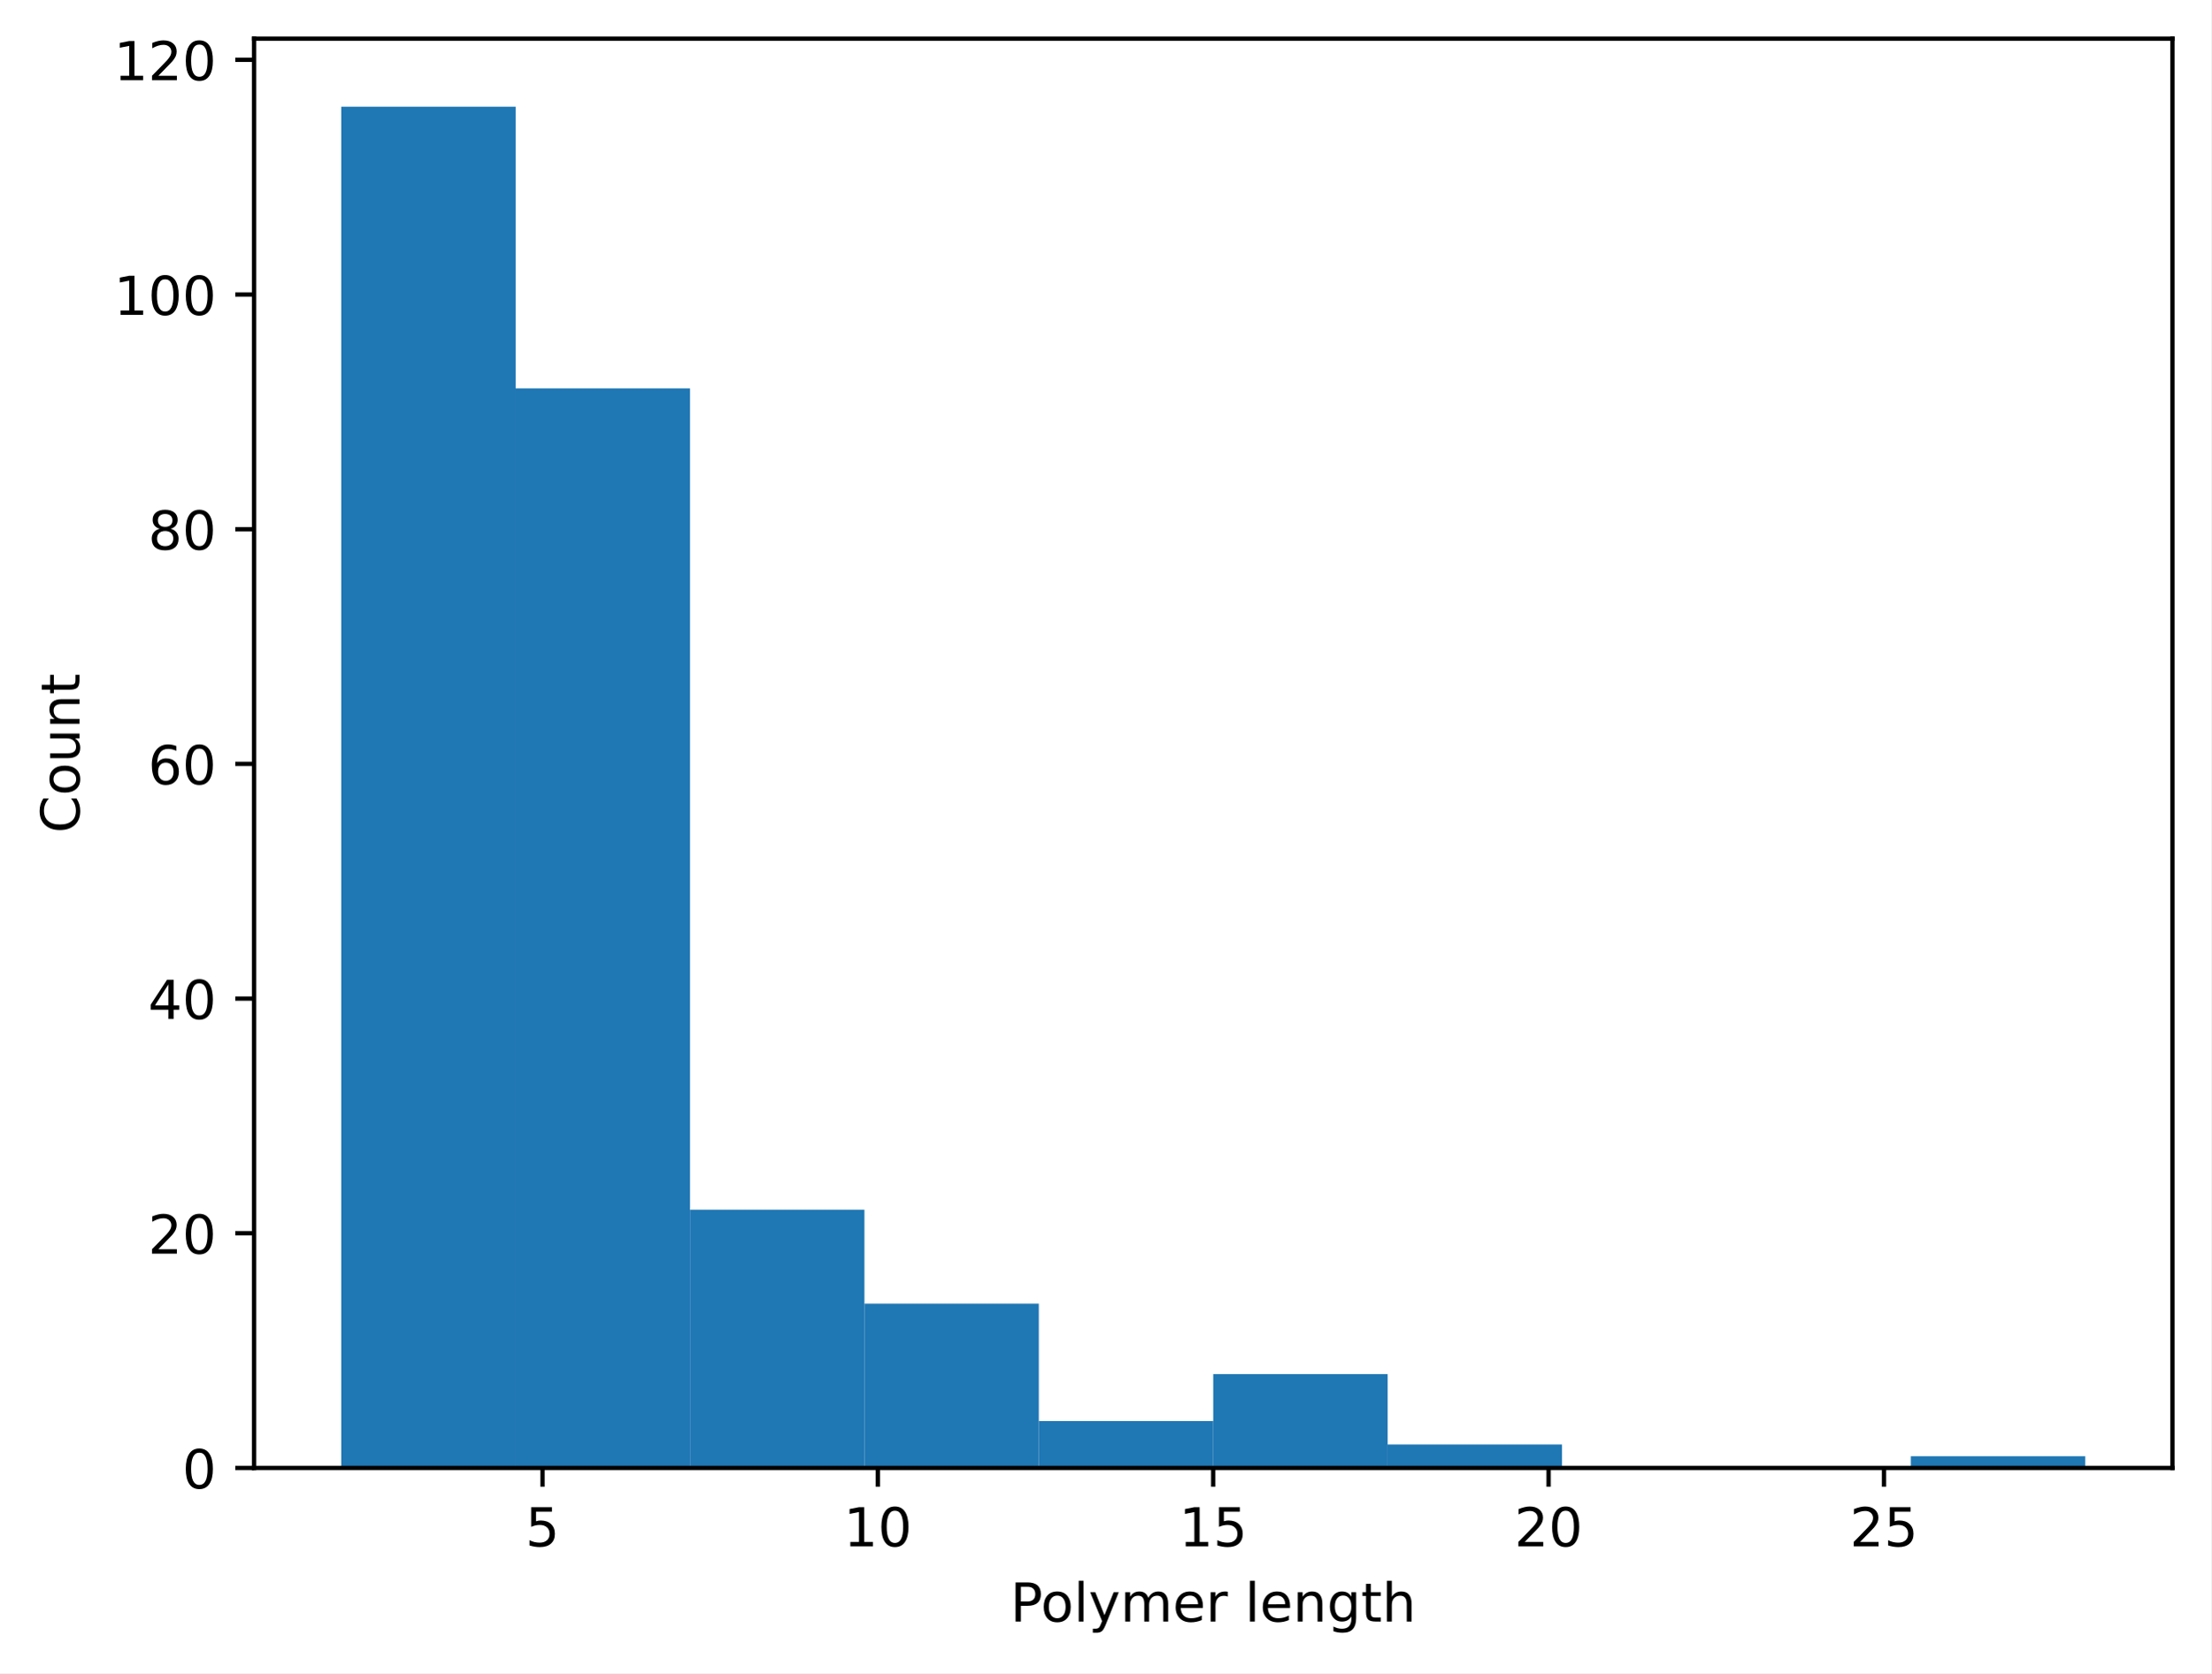
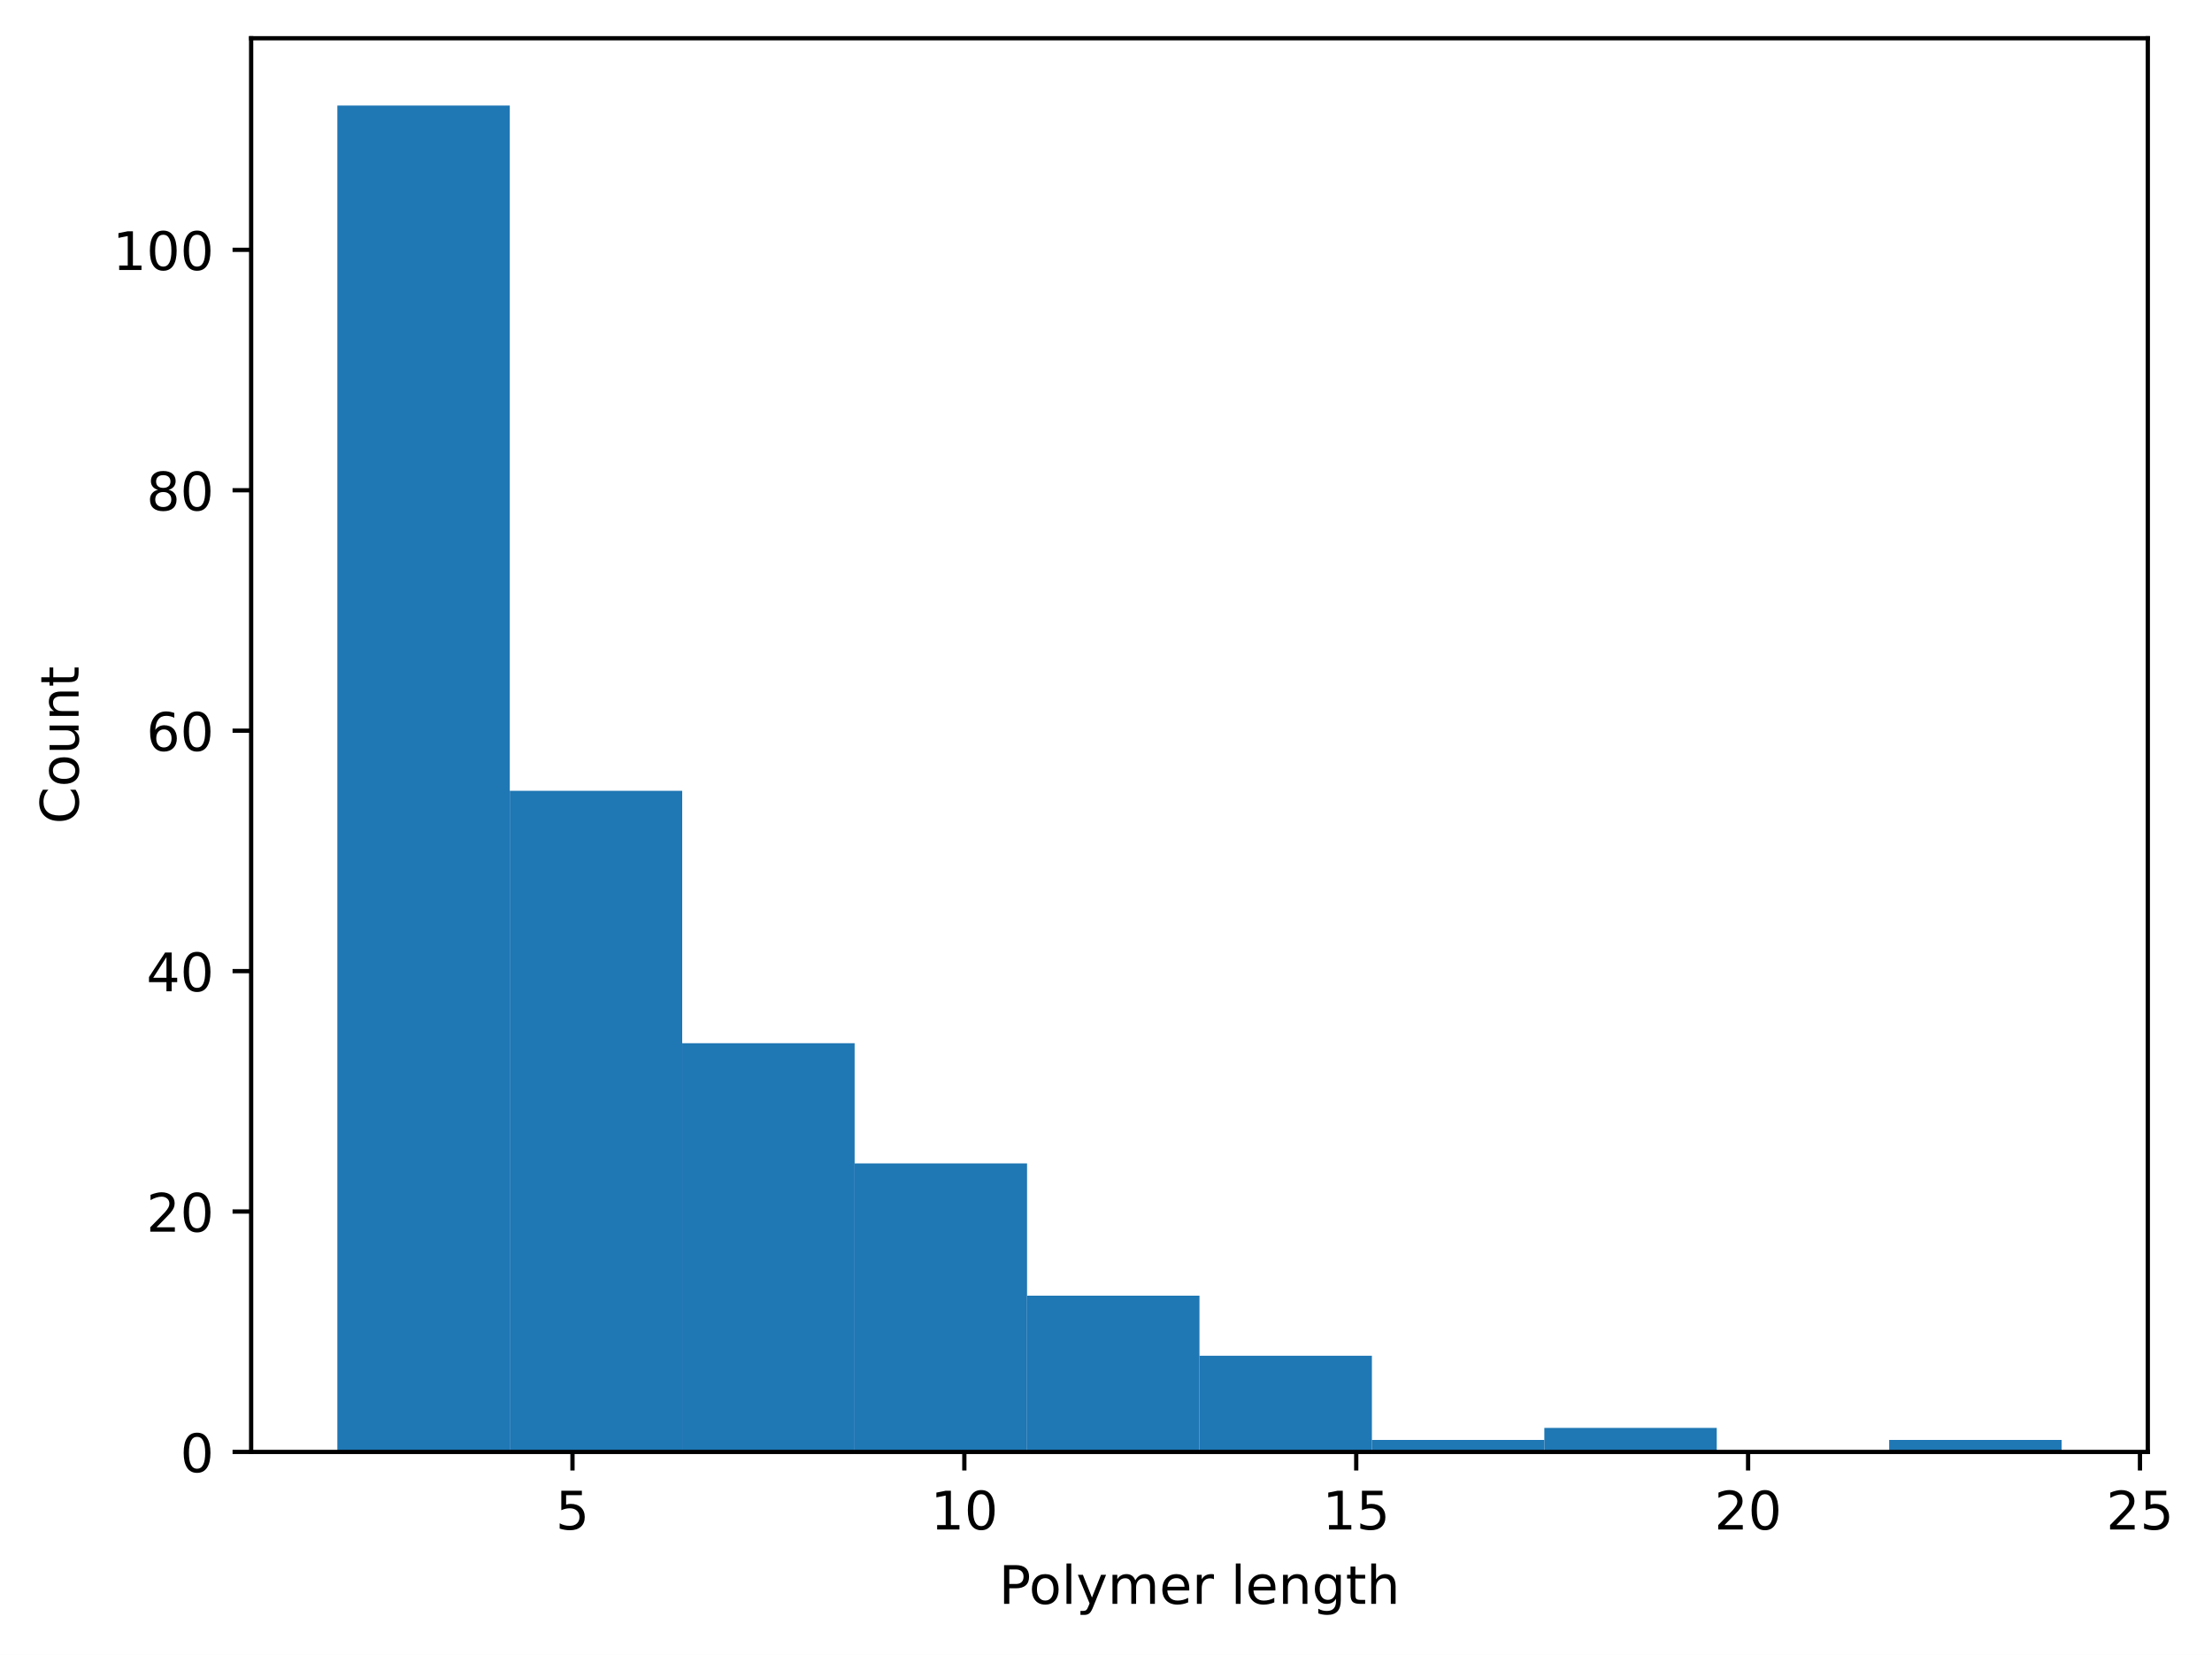
- <svg xmlns="http://www.w3.org/2000/svg" xmlns:xlink="http://www.w3.org/1999/xlink" width="411.608pt" height="311.513pt" viewBox="0 0 411.608 311.513" version="1.1">
+ <svg xmlns="http://www.w3.org/2000/svg" xmlns:xlink="http://www.w3.org/1999/xlink" width="416.494pt" height="311.513pt" viewBox="0 0 416.494 311.513" version="1.1">
  <defs>
    <style type="text/css">*{stroke-linejoin: round; stroke-linecap: butt}</style>
  </defs>
  <g id="figure_1">
    <g id="patch_1">
-       <path d="M 0 311.513  L 411.608 311.513  L 411.608 0  L 0 0  z " style="fill: #ffffff" />
+       <path d="M 0 311.513  L 416.494 311.513  L 416.494 0  L 0 0  z " style="fill: #ffffff" />
    </g>
    <g id="axes_1">
      <g id="patch_2">
        <path d="M 47.288 273.312  L 404.408 273.312  L 404.408 7.2  L 47.288 7.2  z " style="fill: #ffffff" />
      </g>
      <g id="patch_3">
-         <path d="M 63.52 273.312  L 95.986 273.312  L 95.986 19.872  L 63.52 19.872  z " clip-path="url(#p00acc39641)" style="fill: #1f77b4" />
+         <path d="M 63.52 273.312  L 95.986 273.312  L 95.986 19.872  L 63.52 19.872  z " clip-path="url(#pd535c5209c)" style="fill: #1f77b4" />
      </g>
      <g id="patch_4">
-         <path d="M 95.986 273.312  L 128.451 273.312  L 128.451 72.308  L 95.986 72.308  z " clip-path="url(#p00acc39641)" style="fill: #1f77b4" />
+         <path d="M 95.986 273.312  L 128.451 273.312  L 128.451 148.855  L 95.986 148.855  z " clip-path="url(#pd535c5209c)" style="fill: #1f77b4" />
      </g>
      <g id="patch_5">
-         <path d="M 128.451 273.312  L 160.917 273.312  L 160.917 225.246  L 128.451 225.246  z " clip-path="url(#p00acc39641)" style="fill: #1f77b4" />
+         <path d="M 128.451 273.312  L 160.917 273.312  L 160.917 196.375  L 128.451 196.375  z " clip-path="url(#pd535c5209c)" style="fill: #1f77b4" />
      </g>
      <g id="patch_6">
-         <path d="M 160.917 273.312  L 193.382 273.312  L 193.382 242.724  L 160.917 242.724  z " clip-path="url(#p00acc39641)" style="fill: #1f77b4" />
+         <path d="M 160.917 273.312  L 193.382 273.312  L 193.382 219.003  L 160.917 219.003  z " clip-path="url(#pd535c5209c)" style="fill: #1f77b4" />
      </g>
      <g id="patch_7">
-         <path d="M 193.382 273.312  L 225.847 273.312  L 225.847 264.573  L 193.382 264.573  z " clip-path="url(#p00acc39641)" style="fill: #1f77b4" />
+         <path d="M 193.382 273.312  L 225.847 273.312  L 225.847 243.895  L 193.382 243.895  z " clip-path="url(#pd535c5209c)" style="fill: #1f77b4" />
      </g>
      <g id="patch_8">
-         <path d="M 225.847 273.312  L 258.313 273.312  L 258.313 255.833  L 225.847 255.833  z " clip-path="url(#p00acc39641)" style="fill: #1f77b4" />
+         <path d="M 225.847 273.312  L 258.313 273.312  L 258.313 255.209  L 225.847 255.209  z " clip-path="url(#pd535c5209c)" style="fill: #1f77b4" />
      </g>
      <g id="patch_9">
-         <path d="M 258.313 273.312  L 290.778 273.312  L 290.778 268.942  L 258.313 268.942  z " clip-path="url(#p00acc39641)" style="fill: #1f77b4" />
+         <path d="M 258.313 273.312  L 290.778 273.312  L 290.778 271.049  L 258.313 271.049  z " clip-path="url(#pd535c5209c)" style="fill: #1f77b4" />
      </g>
      <g id="patch_10">
-         <path d="M 290.778 273.312  L 323.244 273.312  L 323.244 273.312  L 290.778 273.312  z " clip-path="url(#p00acc39641)" style="fill: #1f77b4" />
+         <path d="M 290.778 273.312  L 323.244 273.312  L 323.244 268.786  L 290.778 268.786  z " clip-path="url(#pd535c5209c)" style="fill: #1f77b4" />
      </g>
      <g id="patch_11">
-         <path d="M 323.244 273.312  L 355.709 273.312  L 355.709 273.312  L 323.244 273.312  z " clip-path="url(#p00acc39641)" style="fill: #1f77b4" />
+         <path d="M 323.244 273.312  L 355.709 273.312  L 355.709 273.312  L 323.244 273.312  z " clip-path="url(#pd535c5209c)" style="fill: #1f77b4" />
      </g>
      <g id="patch_12">
-         <path d="M 355.709 273.312  L 388.175 273.312  L 388.175 271.127  L 355.709 271.127  z " clip-path="url(#p00acc39641)" style="fill: #1f77b4" />
+         <path d="M 355.709 273.312  L 388.175 273.312  L 388.175 271.049  L 355.709 271.049  z " clip-path="url(#pd535c5209c)" style="fill: #1f77b4" />
      </g>
      <g id="matplotlib.axis_1">
        <g id="xtick_1">
          <g id="line2d_1">
            <defs>
-               <path id="m760b5479da" d="M 0 0  L 0 3.5  " style="stroke: #000000; stroke-width: 0.8" />
-             </defs>
-             <g>
-               <use xlink:href="#m760b5479da" x="100.98" y="273.312" style="stroke: #000000; stroke-width: 0.8" />
+               <path id="m764158cb4b" d="M 0 0  L 0 3.5  " style="stroke: #000000; stroke-width: 0.8" />
+             </defs>
+             <g>
+               <use xlink:href="#m764158cb4b" x="107.791" y="273.312" style="stroke: #000000; stroke-width: 0.8" />
            </g>
          </g>
          <g id="text_1">
-             <g transform="translate(97.79912 287.9097) scale(0.1 -0.1)">
+             <g transform="translate(104.6101 287.9097) scale(0.1 -0.1)">
              <defs>
                <path id="DejaVuSans-18" d="M 691 4666  L 3169 4666  L 3169 4134  L 1269 4134  L 1269 2991  Q 1406 3038 1543 3061  Q 1681 3084 1819 3084  Q 2600 3084 3056 2656  Q 3513 2228 3513 1497  Q 3513 744 3044 326  Q 2575 -91 1722 -91  Q 1428 -91 1123 -41  Q 819 9 494 109  L 494 744  Q 775 591 1075 516  Q 1375 441 1709 441  Q 2250 441 2565 725  Q 2881 1009 2881 1497  Q 2881 1984 2565 2268  Q 2250 2553 1709 2553  Q 1456 2553 1204 2497  Q 953 2441 691 2322  L 691 4666  z " transform="scale(0.015625)" />
              </defs>
              <use xlink:href="#DejaVuSans-18" />
            </g>
          </g>
        </g>
        <g id="xtick_2">
          <g id="line2d_2">
            <g>
-               <use xlink:href="#m760b5479da" x="163.414" y="273.312" style="stroke: #000000; stroke-width: 0.8" />
+               <use xlink:href="#m764158cb4b" x="181.576" y="273.312" style="stroke: #000000; stroke-width: 0.8" />
            </g>
          </g>
          <g id="text_2">
-             <g transform="translate(157.0514 287.9097) scale(0.1 -0.1)">
+             <g transform="translate(175.2139 287.9097) scale(0.1 -0.1)">
              <defs>
                <path id="DejaVuSans-14" d="M 794 531  L 1825 531  L 1825 4091  L 703 3866  L 703 4441  L 1819 4666  L 2450 4666  L 2450 531  L 3481 531  L 3481 0  L 794 0  L 794 531  z " transform="scale(0.015625)" />
                <path id="DejaVuSans-13" d="M 2034 4250  Q 1547 4250 1301 3770  Q 1056 3291 1056 2328  Q 1056 1369 1301 889  Q 1547 409 2034 409  Q 2525 409 2770 889  Q 3016 1369 3016 2328  Q 3016 3291 2770 3770  Q 2525 4250 2034 4250  z M 2034 4750  Q 2819 4750 3233 4129  Q 3647 3509 3647 2328  Q 3647 1150 3233 529  Q 2819 -91 2034 -91  Q 1250 -91 836 529  Q 422 1150 422 2328  Q 422 3509 836 4129  Q 1250 4750 2034 4750  z " transform="scale(0.015625)" />
              </defs>
              <use xlink:href="#DejaVuSans-14" />
              <use xlink:href="#DejaVuSans-13" transform="translate(63.625 0)" />
            </g>
          </g>
        </g>
        <g id="xtick_3">
          <g id="line2d_3">
            <g>
-               <use xlink:href="#m760b5479da" x="225.847" y="273.312" style="stroke: #000000; stroke-width: 0.8" />
+               <use xlink:href="#m764158cb4b" x="255.362" y="273.312" style="stroke: #000000; stroke-width: 0.8" />
            </g>
          </g>
          <g id="text_3">
-             <g transform="translate(219.485 287.9097) scale(0.1 -0.1)">
+             <g transform="translate(248.9991 287.9097) scale(0.1 -0.1)">
              <use xlink:href="#DejaVuSans-14" />
              <use xlink:href="#DejaVuSans-18" transform="translate(63.625 0)" />
            </g>
          </g>
        </g>
        <g id="xtick_4">
          <g id="line2d_4">
            <g>
-               <use xlink:href="#m760b5479da" x="288.281" y="273.312" style="stroke: #000000; stroke-width: 0.8" />
+               <use xlink:href="#m764158cb4b" x="329.147" y="273.312" style="stroke: #000000; stroke-width: 0.8" />
            </g>
          </g>
          <g id="text_4">
-             <g transform="translate(281.9186 287.9097) scale(0.1 -0.1)">
+             <g transform="translate(322.7842 287.9097) scale(0.1 -0.1)">
              <defs>
                <path id="DejaVuSans-15" d="M 1228 531  L 3431 531  L 3431 0  L 469 0  L 469 531  Q 828 903 1448 1529  Q 2069 2156 2228 2338  Q 2531 2678 2651 2914  Q 2772 3150 2772 3378  Q 2772 3750 2511 3984  Q 2250 4219 1831 4219  Q 1534 4219 1204 4116  Q 875 4013 500 3803  L 500 4441  Q 881 4594 1212 4672  Q 1544 4750 1819 4750  Q 2544 4750 2975 4387  Q 3406 4025 3406 3419  Q 3406 3131 3298 2873  Q 3191 2616 2906 2266  Q 2828 2175 2409 1742  Q 1991 1309 1228 531  z " transform="scale(0.015625)" />
              </defs>
              <use xlink:href="#DejaVuSans-15" />
              <use xlink:href="#DejaVuSans-13" transform="translate(63.625 0)" />
            </g>
          </g>
        </g>
        <g id="xtick_5">
          <g id="line2d_5">
            <g>
-               <use xlink:href="#m760b5479da" x="350.715" y="273.312" style="stroke: #000000; stroke-width: 0.8" />
+               <use xlink:href="#m764158cb4b" x="402.932" y="273.312" style="stroke: #000000; stroke-width: 0.8" />
            </g>
          </g>
          <g id="text_5">
-             <g transform="translate(344.3521 287.9097) scale(0.1 -0.1)">
+             <g transform="translate(396.5693 287.9097) scale(0.1 -0.1)">
              <use xlink:href="#DejaVuSans-15" />
              <use xlink:href="#DejaVuSans-18" transform="translate(63.625 0)" />
            </g>
          </g>
        </g>
        <g id="text_6">
          <g transform="translate(188.0741 301.9104) scale(0.1 -0.1)">
            <defs>
              <path id="DejaVuSans-33" d="M 1259 4147  L 1259 2394  L 2053 2394  Q 2494 2394 2734 2622  Q 2975 2850 2975 3272  Q 2975 3691 2734 3919  Q 2494 4147 2053 4147  L 1259 4147  z M 628 4666  L 2053 4666  Q 2838 4666 3239 4311  Q 3641 3956 3641 3272  Q 3641 2581 3239 2228  Q 2838 1875 2053 1875  L 1259 1875  L 1259 0  L 628 0  L 628 4666  z " transform="scale(0.015625)" />
              <path id="DejaVuSans-52" d="M 1959 3097  Q 1497 3097 1228 2736  Q 959 2375 959 1747  Q 959 1119 1226 758  Q 1494 397 1959 397  Q 2419 397 2687 759  Q 2956 1122 2956 1747  Q 2956 2369 2687 2733  Q 2419 3097 1959 3097  z M 1959 3584  Q 2709 3584 3137 3096  Q 3566 2609 3566 1747  Q 3566 888 3137 398  Q 2709 -91 1959 -91  Q 1206 -91 779 398  Q 353 888 353 1747  Q 353 2609 779 3096  Q 1206 3584 1959 3584  z " transform="scale(0.015625)" />
              <path id="DejaVuSans-4f" d="M 603 4863  L 1178 4863  L 1178 0  L 603 0  L 603 4863  z " transform="scale(0.015625)" />
              <path id="DejaVuSans-5c" d="M 2059 -325  Q 1816 -950 1584 -1140  Q 1353 -1331 966 -1331  L 506 -1331  L 506 -850  L 844 -850  Q 1081 -850 1212 -737  Q 1344 -625 1503 -206  L 1606 56  L 191 3500  L 800 3500  L 1894 763  L 2988 3500  L 3597 3500  L 2059 -325  z " transform="scale(0.015625)" />
              <path id="DejaVuSans-50" d="M 3328 2828  Q 3544 3216 3844 3400  Q 4144 3584 4550 3584  Q 5097 3584 5394 3201  Q 5691 2819 5691 2113  L 5691 0  L 5113 0  L 5113 2094  Q 5113 2597 4934 2840  Q 4756 3084 4391 3084  Q 3944 3084 3684 2787  Q 3425 2491 3425 1978  L 3425 0  L 2847 0  L 2847 2094  Q 2847 2600 2669 2842  Q 2491 3084 2119 3084  Q 1678 3084 1418 2786  Q 1159 2488 1159 1978  L 1159 0  L 581 0  L 581 3500  L 1159 3500  L 1159 2956  Q 1356 3278 1631 3431  Q 1906 3584 2284 3584  Q 2666 3584 2933 3390  Q 3200 3197 3328 2828  z " transform="scale(0.015625)" />
              <path id="DejaVuSans-48" d="M 3597 1894  L 3597 1613  L 953 1613  Q 991 1019 1311 708  Q 1631 397 2203 397  Q 2534 397 2845 478  Q 3156 559 3463 722  L 3463 178  Q 3153 47 2828 -22  Q 2503 -91 2169 -91  Q 1331 -91 842 396  Q 353 884 353 1716  Q 353 2575 817 3079  Q 1281 3584 2069 3584  Q 2775 3584 3186 3129  Q 3597 2675 3597 1894  z M 3022 2063  Q 3016 2534 2758 2815  Q 2500 3097 2075 3097  Q 1594 3097 1305 2825  Q 1016 2553 972 2059  L 3022 2063  z " transform="scale(0.015625)" />
              <path id="DejaVuSans-55" d="M 2631 2963  Q 2534 3019 2420 3045  Q 2306 3072 2169 3072  Q 1681 3072 1420 2755  Q 1159 2438 1159 1844  L 1159 0  L 581 0  L 581 3500  L 1159 3500  L 1159 2956  Q 1341 3275 1631 3429  Q 1922 3584 2338 3584  Q 2397 3584 2469 3576  Q 2541 3569 2628 3553  L 2631 2963  z " transform="scale(0.015625)" />
              <path id="DejaVuSans-3" transform="scale(0.015625)" />
              <path id="DejaVuSans-51" d="M 3513 2113  L 3513 0  L 2938 0  L 2938 2094  Q 2938 2591 2744 2837  Q 2550 3084 2163 3084  Q 1697 3084 1428 2787  Q 1159 2491 1159 1978  L 1159 0  L 581 0  L 581 3500  L 1159 3500  L 1159 2956  Q 1366 3272 1645 3428  Q 1925 3584 2291 3584  Q 2894 3584 3203 3211  Q 3513 2838 3513 2113  z " transform="scale(0.015625)" />
              <path id="DejaVuSans-4a" d="M 2906 1791  Q 2906 2416 2648 2759  Q 2391 3103 1925 3103  Q 1463 3103 1205 2759  Q 947 2416 947 1791  Q 947 1169 1205 825  Q 1463 481 1925 481  Q 2391 481 2648 825  Q 2906 1169 2906 1791  z M 3481 434  Q 3481 -459 3084 -895  Q 2688 -1331 1869 -1331  Q 1566 -1331 1297 -1286  Q 1028 -1241 775 -1147  L 775 -588  Q 1028 -725 1275 -790  Q 1522 -856 1778 -856  Q 2344 -856 2625 -561  Q 2906 -266 2906 331  L 2906 616  Q 2728 306 2450 153  Q 2172 0 1784 0  Q 1141 0 747 490  Q 353 981 353 1791  Q 353 2603 747 3093  Q 1141 3584 1784 3584  Q 2172 3584 2450 3431  Q 2728 3278 2906 2969  L 2906 3500  L 3481 3500  L 3481 434  z " transform="scale(0.015625)" />
              <path id="DejaVuSans-57" d="M 1172 4494  L 1172 3500  L 2356 3500  L 2356 3053  L 1172 3053  L 1172 1153  Q 1172 725 1289 603  Q 1406 481 1766 481  L 2356 481  L 2356 0  L 1766 0  Q 1100 0 847 248  Q 594 497 594 1153  L 594 3053  L 172 3053  L 172 3500  L 594 3500  L 594 4494  L 1172 4494  z " transform="scale(0.015625)" />
              <path id="DejaVuSans-4b" d="M 3513 2113  L 3513 0  L 2938 0  L 2938 2094  Q 2938 2591 2744 2837  Q 2550 3084 2163 3084  Q 1697 3084 1428 2787  Q 1159 2491 1159 1978  L 1159 0  L 581 0  L 581 4863  L 1159 4863  L 1159 2956  Q 1366 3272 1645 3428  Q 1925 3584 2291 3584  Q 2894 3584 3203 3211  Q 3513 2838 3513 2113  z " transform="scale(0.015625)" />
            </defs>
            <use xlink:href="#DejaVuSans-33" />
            <use xlink:href="#DejaVuSans-52" transform="translate(56.73438 0)" />
            <use xlink:href="#DejaVuSans-4f" transform="translate(117.9219 0)" />
            <use xlink:href="#DejaVuSans-5c" transform="translate(145.7031 0)" />
            <use xlink:href="#DejaVuSans-50" transform="translate(204.8906 0)" />
            <use xlink:href="#DejaVuSans-48" transform="translate(302.2969 0)" />
            <use xlink:href="#DejaVuSans-55" transform="translate(363.8281 0)" />
            <use xlink:href="#DejaVuSans-3" transform="translate(404.9375 0)" />
            <use xlink:href="#DejaVuSans-4f" transform="translate(436.7188 0)" />
            <use xlink:href="#DejaVuSans-48" transform="translate(464.5 0)" />
            <use xlink:href="#DejaVuSans-51" transform="translate(526.0312 0)" />
            <use xlink:href="#DejaVuSans-4a" transform="translate(589.4062 0)" />
            <use xlink:href="#DejaVuSans-57" transform="translate(652.8906 0)" />
            <use xlink:href="#DejaVuSans-4b" transform="translate(692.0938 0)" />
          </g>
        </g>
      </g>
      <g id="matplotlib.axis_2">
        <g id="ytick_1">
          <g id="line2d_6">
            <defs>
-               <path id="m93f610deb4" d="M 0 0  L -3.5 0  " style="stroke: #000000; stroke-width: 0.8" />
-             </defs>
-             <g>
-               <use xlink:href="#m93f610deb4" x="47.288" y="273.312" style="stroke: #000000; stroke-width: 0.8" />
+               <path id="m519932ebbd" d="M 0 0  L -3.5 0  " style="stroke: #000000; stroke-width: 0.8" />
+             </defs>
+             <g>
+               <use xlink:href="#m519932ebbd" x="47.288" y="273.312" style="stroke: #000000; stroke-width: 0.8" />
            </g>
          </g>
          <g id="text_7">
            <g transform="translate(33.925 277.1108) scale(0.1 -0.1)">
              <use xlink:href="#DejaVuSans-13" />
            </g>
          </g>
        </g>
        <g id="ytick_2">
          <g id="line2d_7">
            <g>
-               <use xlink:href="#m93f610deb4" x="47.288" y="229.615" style="stroke: #000000; stroke-width: 0.8" />
+               <use xlink:href="#m519932ebbd" x="47.288" y="228.055" style="stroke: #000000; stroke-width: 0.8" />
            </g>
          </g>
          <g id="text_8">
-             <g transform="translate(27.5625 233.4143) scale(0.1 -0.1)">
+             <g transform="translate(27.5625 231.8537) scale(0.1 -0.1)">
              <use xlink:href="#DejaVuSans-15" />
              <use xlink:href="#DejaVuSans-13" transform="translate(63.625 0)" />
            </g>
          </g>
        </g>
        <g id="ytick_3">
          <g id="line2d_8">
            <g>
-               <use xlink:href="#m93f610deb4" x="47.288" y="185.919" style="stroke: #000000; stroke-width: 0.8" />
+               <use xlink:href="#m519932ebbd" x="47.288" y="182.798" style="stroke: #000000; stroke-width: 0.8" />
            </g>
          </g>
          <g id="text_9">
-             <g transform="translate(27.5625 189.7177) scale(0.1 -0.1)">
+             <g transform="translate(27.5625 186.5965) scale(0.1 -0.1)">
              <defs>
                <path id="DejaVuSans-17" d="M 2419 4116  L 825 1625  L 2419 1625  L 2419 4116  z M 2253 4666  L 3047 4666  L 3047 1625  L 3713 1625  L 3713 1100  L 3047 1100  L 3047 0  L 2419 0  L 2419 1100  L 313 1100  L 313 1709  L 2253 4666  z " transform="scale(0.015625)" />
              </defs>
              <use xlink:href="#DejaVuSans-17" />
              <use xlink:href="#DejaVuSans-13" transform="translate(63.625 0)" />
            </g>
          </g>
        </g>
        <g id="ytick_4">
          <g id="line2d_9">
            <g>
-               <use xlink:href="#m93f610deb4" x="47.288" y="142.222" style="stroke: #000000; stroke-width: 0.8" />
+               <use xlink:href="#m519932ebbd" x="47.288" y="137.541" style="stroke: #000000; stroke-width: 0.8" />
            </g>
          </g>
          <g id="text_10">
-             <g transform="translate(27.5625 146.0212) scale(0.1 -0.1)">
+             <g transform="translate(27.5625 141.3394) scale(0.1 -0.1)">
              <defs>
                <path id="DejaVuSans-19" d="M 2113 2584  Q 1688 2584 1439 2293  Q 1191 2003 1191 1497  Q 1191 994 1439 701  Q 1688 409 2113 409  Q 2538 409 2786 701  Q 3034 994 3034 1497  Q 3034 2003 2786 2293  Q 2538 2584 2113 2584  z M 3366 4563  L 3366 3988  Q 3128 4100 2886 4159  Q 2644 4219 2406 4219  Q 1781 4219 1451 3797  Q 1122 3375 1075 2522  Q 1259 2794 1537 2939  Q 1816 3084 2150 3084  Q 2853 3084 3261 2657  Q 3669 2231 3669 1497  Q 3669 778 3244 343  Q 2819 -91 2113 -91  Q 1303 -91 875 529  Q 447 1150 447 2328  Q 447 3434 972 4092  Q 1497 4750 2381 4750  Q 2619 4750 2861 4703  Q 3103 4656 3366 4563  z " transform="scale(0.015625)" />
              </defs>
              <use xlink:href="#DejaVuSans-19" />
              <use xlink:href="#DejaVuSans-13" transform="translate(63.625 0)" />
            </g>
          </g>
        </g>
        <g id="ytick_5">
          <g id="line2d_10">
            <g>
-               <use xlink:href="#m93f610deb4" x="47.288" y="98.526" style="stroke: #000000; stroke-width: 0.8" />
+               <use xlink:href="#m519932ebbd" x="47.288" y="92.283" style="stroke: #000000; stroke-width: 0.8" />
            </g>
          </g>
          <g id="text_11">
-             <g transform="translate(27.5625 102.3246) scale(0.1 -0.1)">
+             <g transform="translate(27.5625 96.08226) scale(0.1 -0.1)">
              <defs>
                <path id="DejaVuSans-1b" d="M 2034 2216  Q 1584 2216 1326 1975  Q 1069 1734 1069 1313  Q 1069 891 1326 650  Q 1584 409 2034 409  Q 2484 409 2743 651  Q 3003 894 3003 1313  Q 3003 1734 2745 1975  Q 2488 2216 2034 2216  z M 1403 2484  Q 997 2584 770 2862  Q 544 3141 544 3541  Q 544 4100 942 4425  Q 1341 4750 2034 4750  Q 2731 4750 3128 4425  Q 3525 4100 3525 3541  Q 3525 3141 3298 2862  Q 3072 2584 2669 2484  Q 3125 2378 3379 2068  Q 3634 1759 3634 1313  Q 3634 634 3220 271  Q 2806 -91 2034 -91  Q 1263 -91 848 271  Q 434 634 434 1313  Q 434 1759 690 2068  Q 947 2378 1403 2484  z M 1172 3481  Q 1172 3119 1398 2916  Q 1625 2713 2034 2713  Q 2441 2713 2670 2916  Q 2900 3119 2900 3481  Q 2900 3844 2670 4047  Q 2441 4250 2034 4250  Q 1625 4250 1398 4047  Q 1172 3844 1172 3481  z " transform="scale(0.015625)" />
              </defs>
              <use xlink:href="#DejaVuSans-1b" />
              <use xlink:href="#DejaVuSans-13" transform="translate(63.625 0)" />
            </g>
          </g>
        </g>
        <g id="ytick_6">
          <g id="line2d_11">
            <g>
-               <use xlink:href="#m93f610deb4" x="47.288" y="54.829" style="stroke: #000000; stroke-width: 0.8" />
+               <use xlink:href="#m519932ebbd" x="47.288" y="47.026" style="stroke: #000000; stroke-width: 0.8" />
            </g>
          </g>
          <g id="text_12">
-             <g transform="translate(21.2 58.62807) scale(0.1 -0.1)">
+             <g transform="translate(21.2 50.82511) scale(0.1 -0.1)">
              <use xlink:href="#DejaVuSans-14" />
              <use xlink:href="#DejaVuSans-13" transform="translate(63.625 0)" />
              <use xlink:href="#DejaVuSans-13" transform="translate(127.25 0)" />
            </g>
          </g>
        </g>
-         <g id="ytick_7">
-           <g id="line2d_12">
-             <g>
-               <use xlink:href="#m93f610deb4" x="47.288" y="11.133" style="stroke: #000000; stroke-width: 0.8" />
-             </g>
-           </g>
-           <g id="text_13">
-             <g transform="translate(21.2 14.93152) scale(0.1 -0.1)">
-               <use xlink:href="#DejaVuSans-14" />
-               <use xlink:href="#DejaVuSans-15" transform="translate(63.625 0)" />
-               <use xlink:href="#DejaVuSans-13" transform="translate(127.25 0)" />
-             </g>
-           </g>
-         </g>
-         <g id="text_14">
+         <g id="text_13">
          <g transform="translate(14.79766 155.1044) rotate(-90) scale(0.1 -0.1)">
            <defs>
              <path id="DejaVuSans-26" d="M 4122 4306  L 4122 3641  Q 3803 3938 3442 4084  Q 3081 4231 2675 4231  Q 1875 4231 1450 3742  Q 1025 3253 1025 2328  Q 1025 1406 1450 917  Q 1875 428 2675 428  Q 3081 428 3442 575  Q 3803 722 4122 1019  L 4122 359  Q 3791 134 3420 21  Q 3050 -91 2638 -91  Q 1578 -91 968 557  Q 359 1206 359 2328  Q 359 3453 968 4101  Q 1578 4750 2638 4750  Q 3056 4750 3426 4639  Q 3797 4528 4122 4306  z " transform="scale(0.015625)" />
              <path id="DejaVuSans-58" d="M 544 1381  L 544 3500  L 1119 3500  L 1119 1403  Q 1119 906 1312 657  Q 1506 409 1894 409  Q 2359 409 2629 706  Q 2900 1003 2900 1516  L 2900 3500  L 3475 3500  L 3475 0  L 2900 0  L 2900 538  Q 2691 219 2414 64  Q 2138 -91 1772 -91  Q 1169 -91 856 284  Q 544 659 544 1381  z M 1991 3584  L 1991 3584  z " transform="scale(0.015625)" />
            </defs>
            <use xlink:href="#DejaVuSans-26" />
            <use xlink:href="#DejaVuSans-52" transform="translate(69.82812 0)" />
            <use xlink:href="#DejaVuSans-58" transform="translate(131.0156 0)" />
            <use xlink:href="#DejaVuSans-51" transform="translate(194.3906 0)" />
            <use xlink:href="#DejaVuSans-57" transform="translate(257.7656 0)" />
          </g>
        </g>
      </g>
      <g id="patch_13">
        <path d="M 47.288 273.312  L 47.288 7.2  " style="fill: none; stroke: #000000; stroke-width: 0.8; stroke-linejoin: miter; stroke-linecap: square" />
      </g>
      <g id="patch_14">
        <path d="M 404.408 273.312  L 404.408 7.2  " style="fill: none; stroke: #000000; stroke-width: 0.8; stroke-linejoin: miter; stroke-linecap: square" />
      </g>
      <g id="patch_15">
        <path d="M 47.288 273.312  L 404.408 273.312  " style="fill: none; stroke: #000000; stroke-width: 0.8; stroke-linejoin: miter; stroke-linecap: square" />
      </g>
      <g id="patch_16">
        <path d="M 47.288 7.2  L 404.408 7.2  " style="fill: none; stroke: #000000; stroke-width: 0.8; stroke-linejoin: miter; stroke-linecap: square" />
      </g>
    </g>
  </g>
  <defs>
-     <clipPath id="p00acc39641">
+     <clipPath id="pd535c5209c">
      <rect x="47.288" y="7.2" width="357.12" height="266.112" />
    </clipPath>
  </defs>
</svg>
